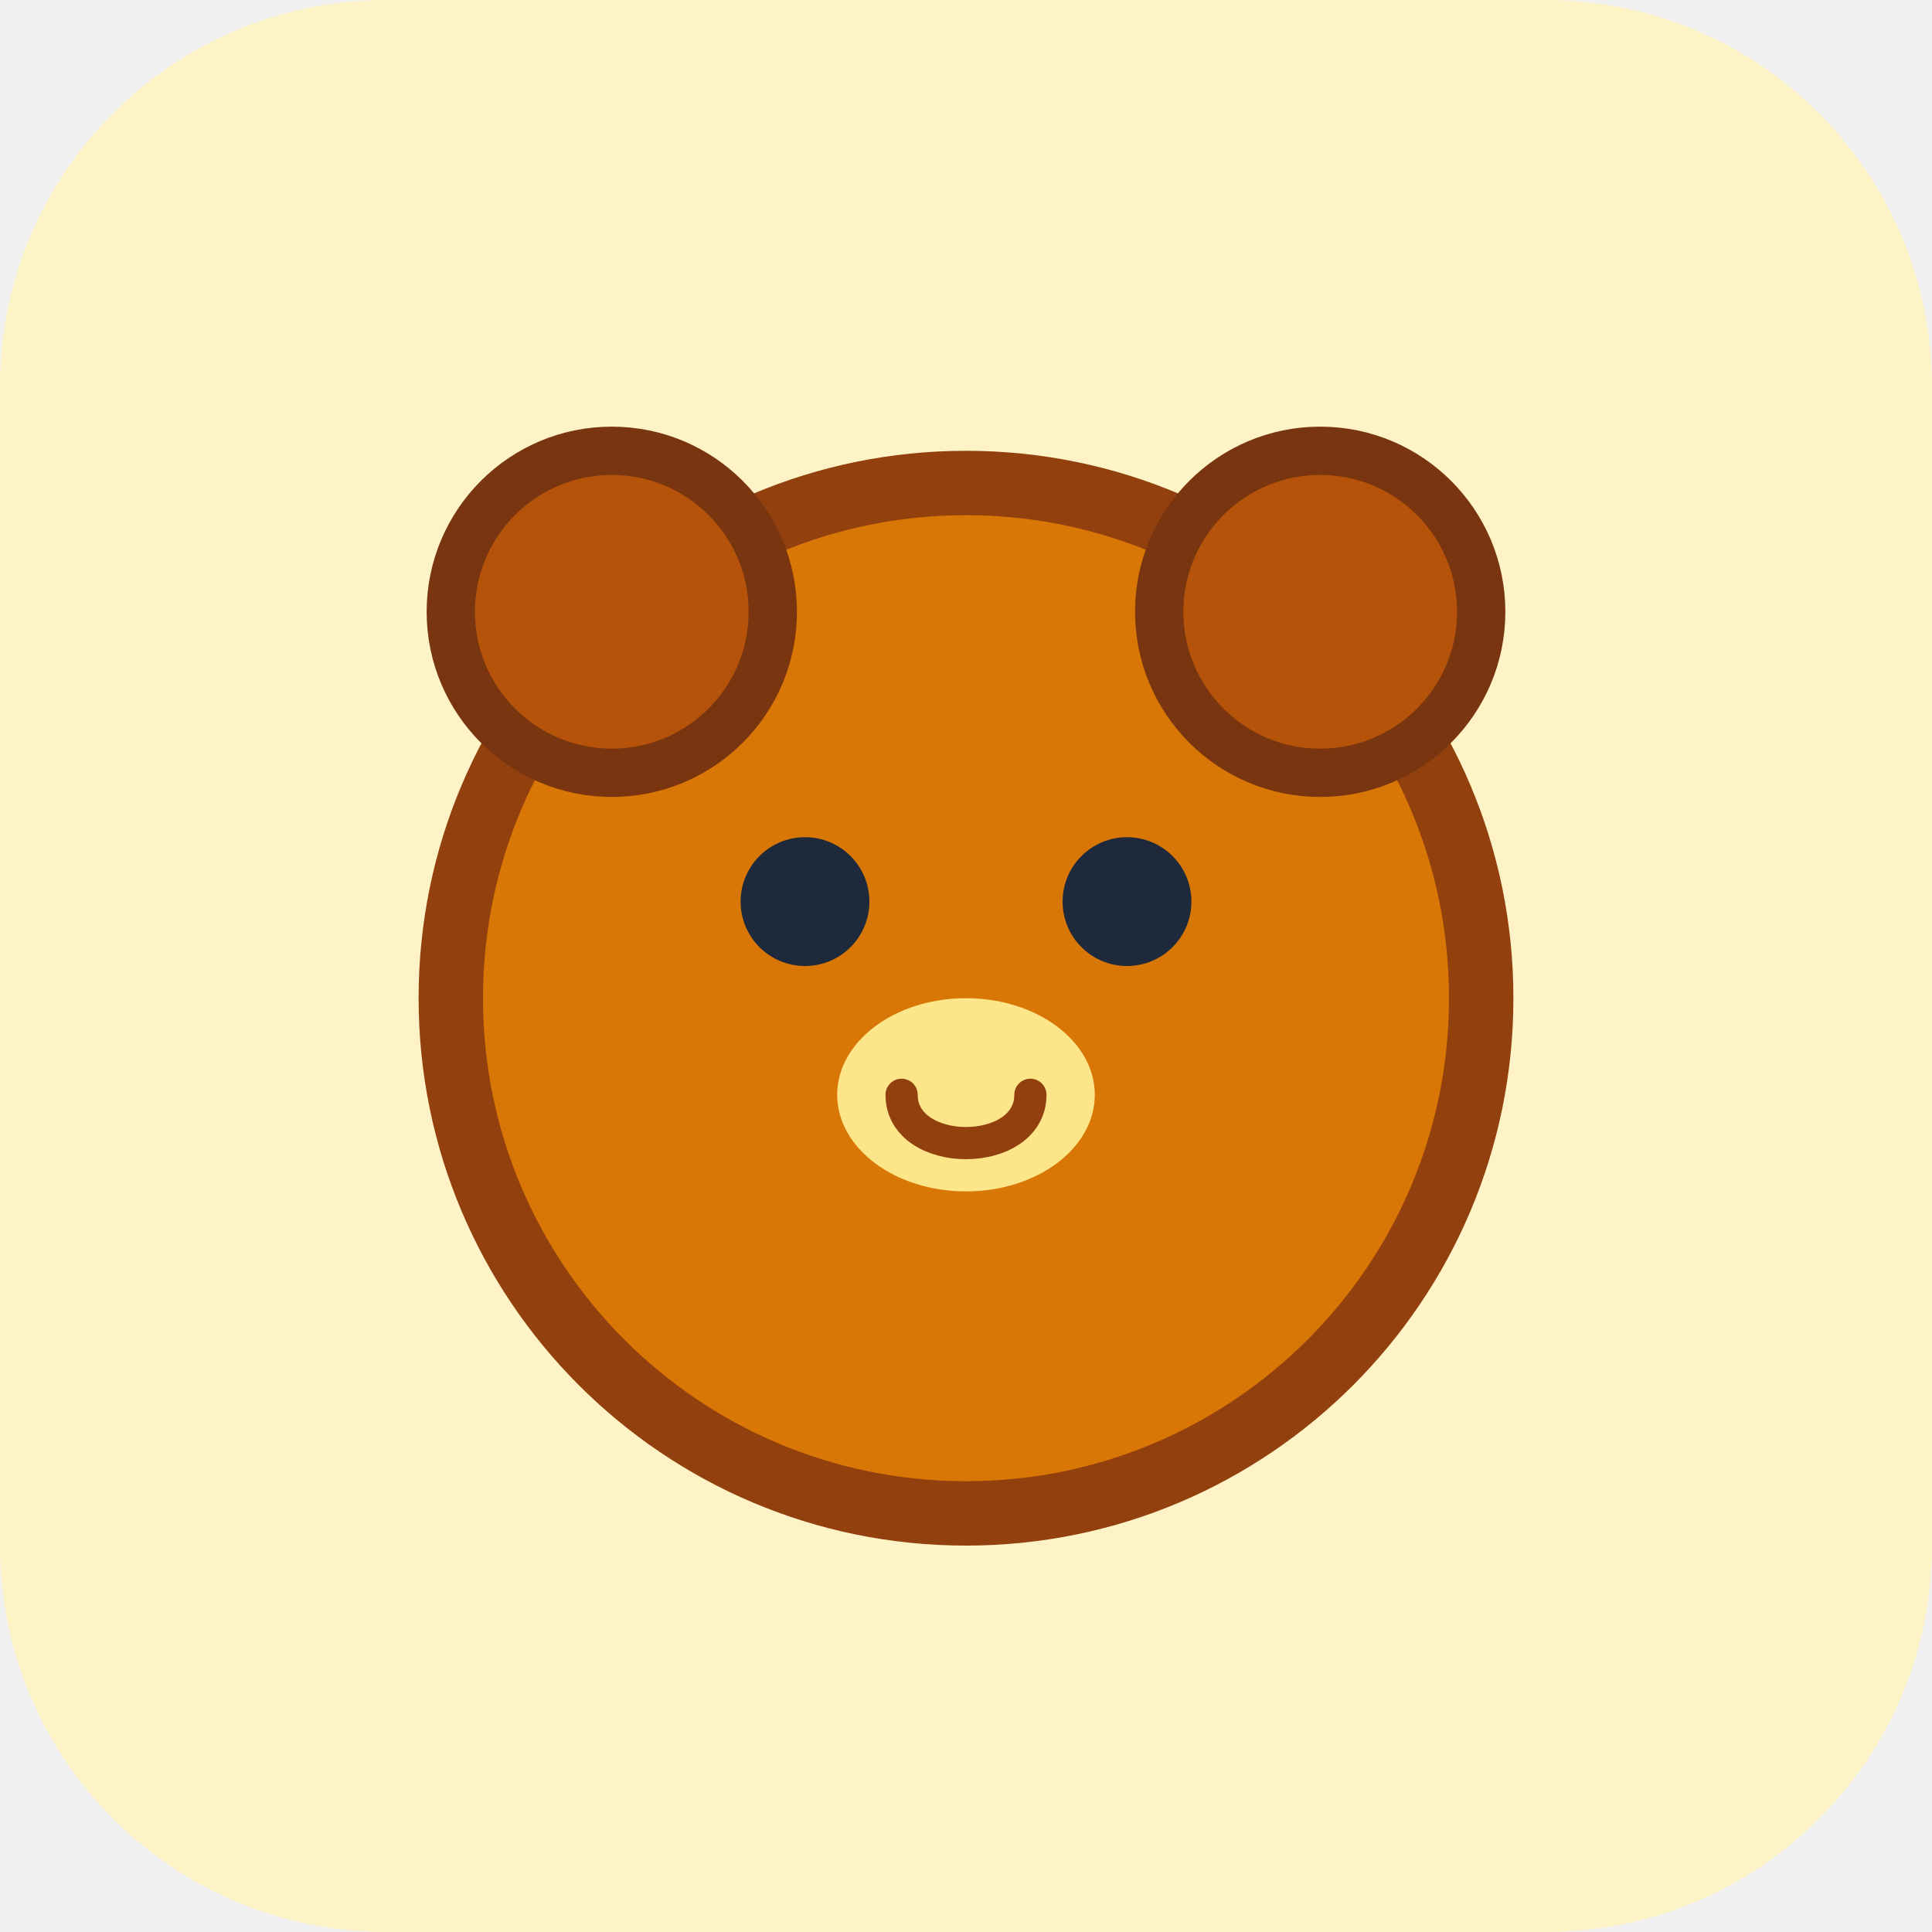
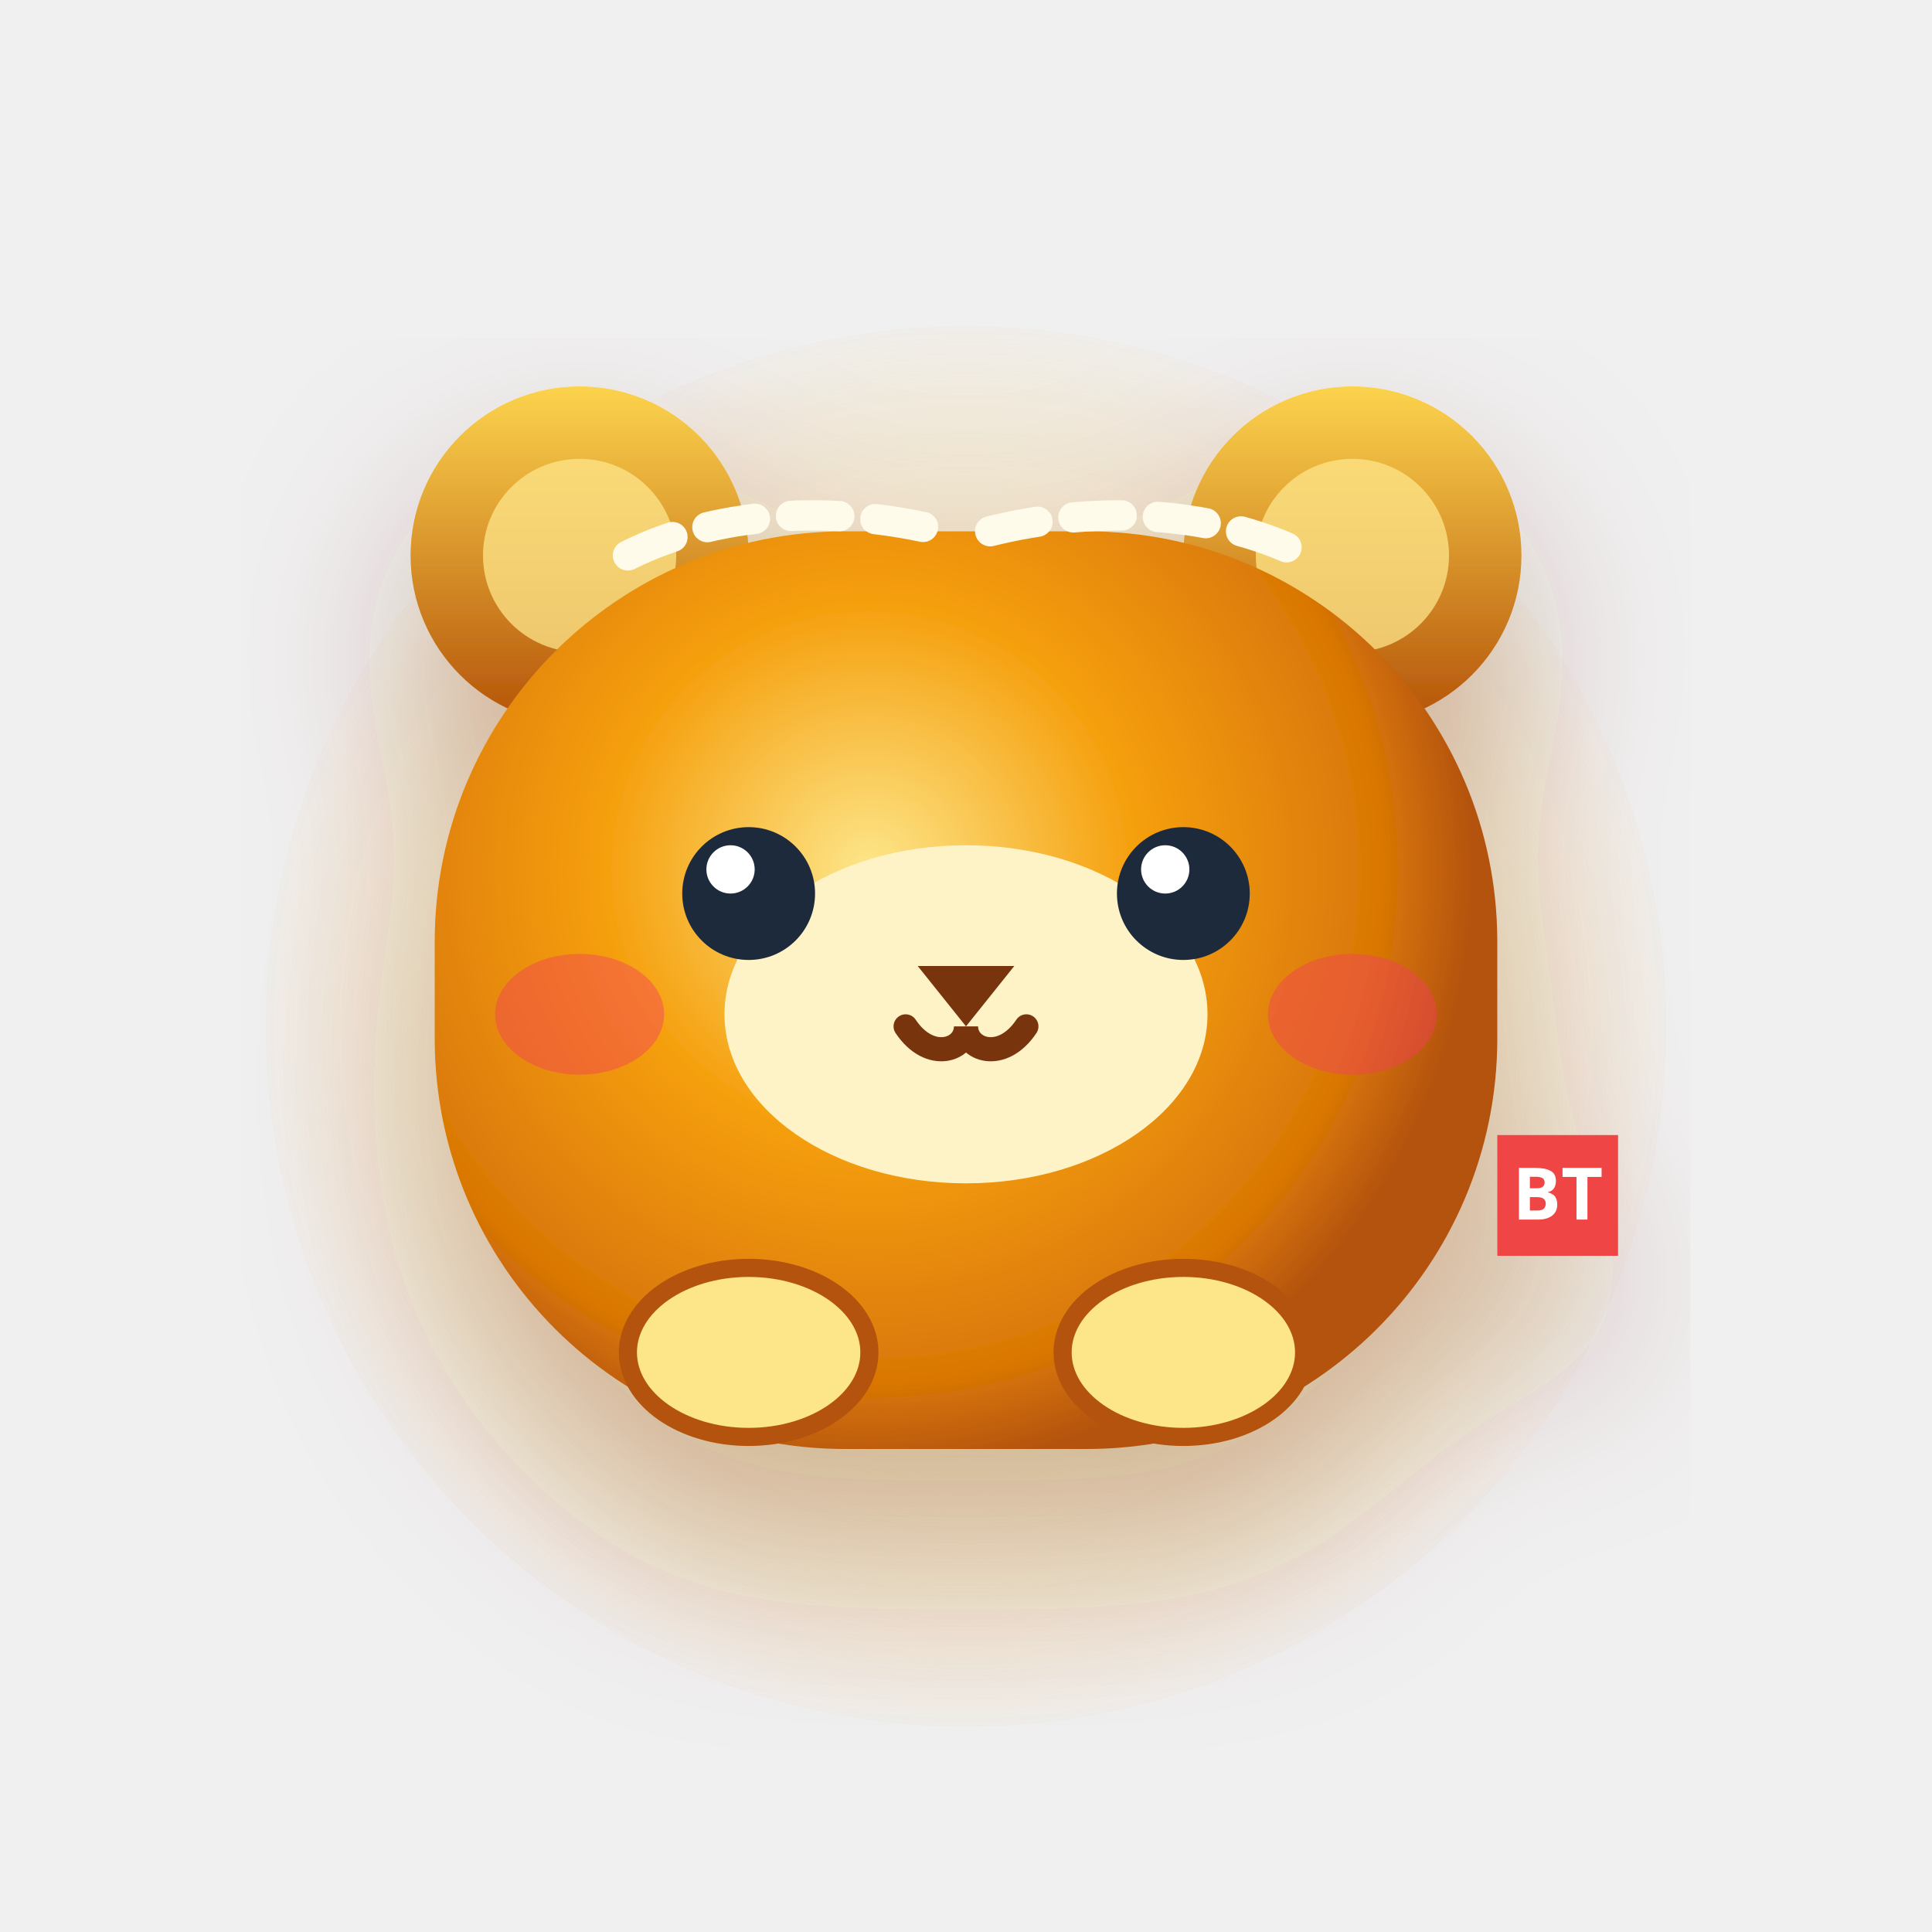
- <svg xmlns="http://www.w3.org/2000/svg" viewBox="0 0 120 120" fill="none">
-   <rect width="120" height="120" rx="24" fill="#FEF3C7" />
-   <circle cx="60" cy="62" r="32" fill="#D97706" stroke="#92400E" stroke-width="4" />
-   <circle cx="38" cy="38" r="10" fill="#B45309" stroke="#78350F" stroke-width="3" />
-   <circle cx="82" cy="38" r="10" fill="#B45309" stroke="#78350F" stroke-width="3" />
-   <circle cx="50" cy="56" r="4" fill="#1E293B" />
-   <circle cx="70" cy="56" r="4" fill="#1E293B" />
-   <ellipse cx="60" cy="68" rx="8" ry="6" fill="#FDE68A" />
-   <path d="M56 68C56 72 64 72 64 68" stroke="#92400E" stroke-width="2" stroke-linecap="round" />
+ <svg xmlns="http://www.w3.org/2000/svg" viewBox="0 0 160 160" fill="none">
+   <defs>
+     <radialGradient id="gp-aura" cx="80" cy="85" r="60" gradientUnits="userSpaceOnUse">
+       <stop offset="0%" stop-color="#FEF3C7" stop-opacity="0.85" />
+       <stop offset="60%" stop-color="#FDE68A" stop-opacity="0.3" />
+       <stop offset="100%" stop-color="#F59E0B" stop-opacity="0" />
+     </radialGradient>
+     <radialGradient id="gp-fur" cx="72" cy="72" r="50" gradientUnits="userSpaceOnUse">
+       <stop offset="0%" stop-color="#FDE68A" />
+       <stop offset="45%" stop-color="#F59E0B" />
+       <stop offset="85%" stop-color="#D97706" />
+       <stop offset="100%" stop-color="#B45309" />
+     </radialGradient>
+     <linearGradient id="gp-ear" x1="0" y1="0" x2="0" y2="1">
+       <stop offset="0%" stop-color="#FCD34D" />
+       <stop offset="100%" stop-color="#B45309" />
+     </linearGradient>
+     <filter id="gp-shadow" x="20" y="20" width="120" height="125" filterUnits="userSpaceOnUse">
+       <feDropShadow dx="0" dy="8" stdDeviation="8" flood-color="#78350F" flood-opacity="0.3" />
+     </filter>
+   </defs>
+   <circle cx="80" cy="85" r="58" fill="url(#gp-aura)" />
+   <g filter="url(#gp-shadow)">
+     <circle cx="48" cy="46" r="14" fill="url(#gp-ear)" />
+     <circle cx="48" cy="46" r="8" fill="#FDE68A" opacity="0.75" />
+     <circle cx="112" cy="46" r="14" fill="url(#gp-ear)" />
+     <circle cx="112" cy="46" r="8" fill="#FDE68A" opacity="0.75" />
+     <rect x="36" y="44" width="88" height="76" rx="34" fill="url(#gp-fur)" />
+     <path d="M52 46C60 42 70 42 78 44" stroke="#FFFBEB" stroke-width="2.5" stroke-linecap="round" stroke-dasharray="4 3" />
+     <path d="M82 44C90 42 100 42 108 46" stroke="#FFFBEB" stroke-width="2.5" stroke-linecap="round" stroke-dasharray="4 3" />
+     <ellipse cx="80" cy="84" rx="20" ry="14" fill="#FEF3C7" />
+     <circle cx="62" cy="74" r="5.5" fill="#1E293B" />
+     <circle cx="60.5" cy="72" r="2" fill="#FFFFFF" />
+     <circle cx="98" cy="74" r="5.5" fill="#1E293B" />
+     <circle cx="96.5" cy="72" r="2" fill="#FFFFFF" />
+     <path d="M76 80H84L80 85Z" fill="#78350F" />
+     <path d="M75 85C77 88 80 87 80 85C80 87 83 88 85 85" stroke="#78350F" stroke-width="2" stroke-linecap="round" />
+     <ellipse cx="48" cy="84" rx="7" ry="5" fill="#F43F5E" opacity="0.45" />
+     <ellipse cx="112" cy="84" rx="7" ry="5" fill="#F43F5E" opacity="0.45" />
+     <ellipse cx="62" cy="112" rx="10" ry="7" fill="#FDE68A" stroke="#B45309" stroke-width="1.5" />
+     <ellipse cx="98" cy="112" rx="10" ry="7" fill="#FDE68A" stroke="#B45309" stroke-width="1.5" />
+     <path d="M124 94H134V104H124" fill="#EF4444" rx="2" />
+     <text x="129" y="101" text-anchor="middle" font-family="'Outfit', sans-serif" font-weight="900" font-size="6" fill="#FFFFFF">BT</text>
+   </g>
</svg>
